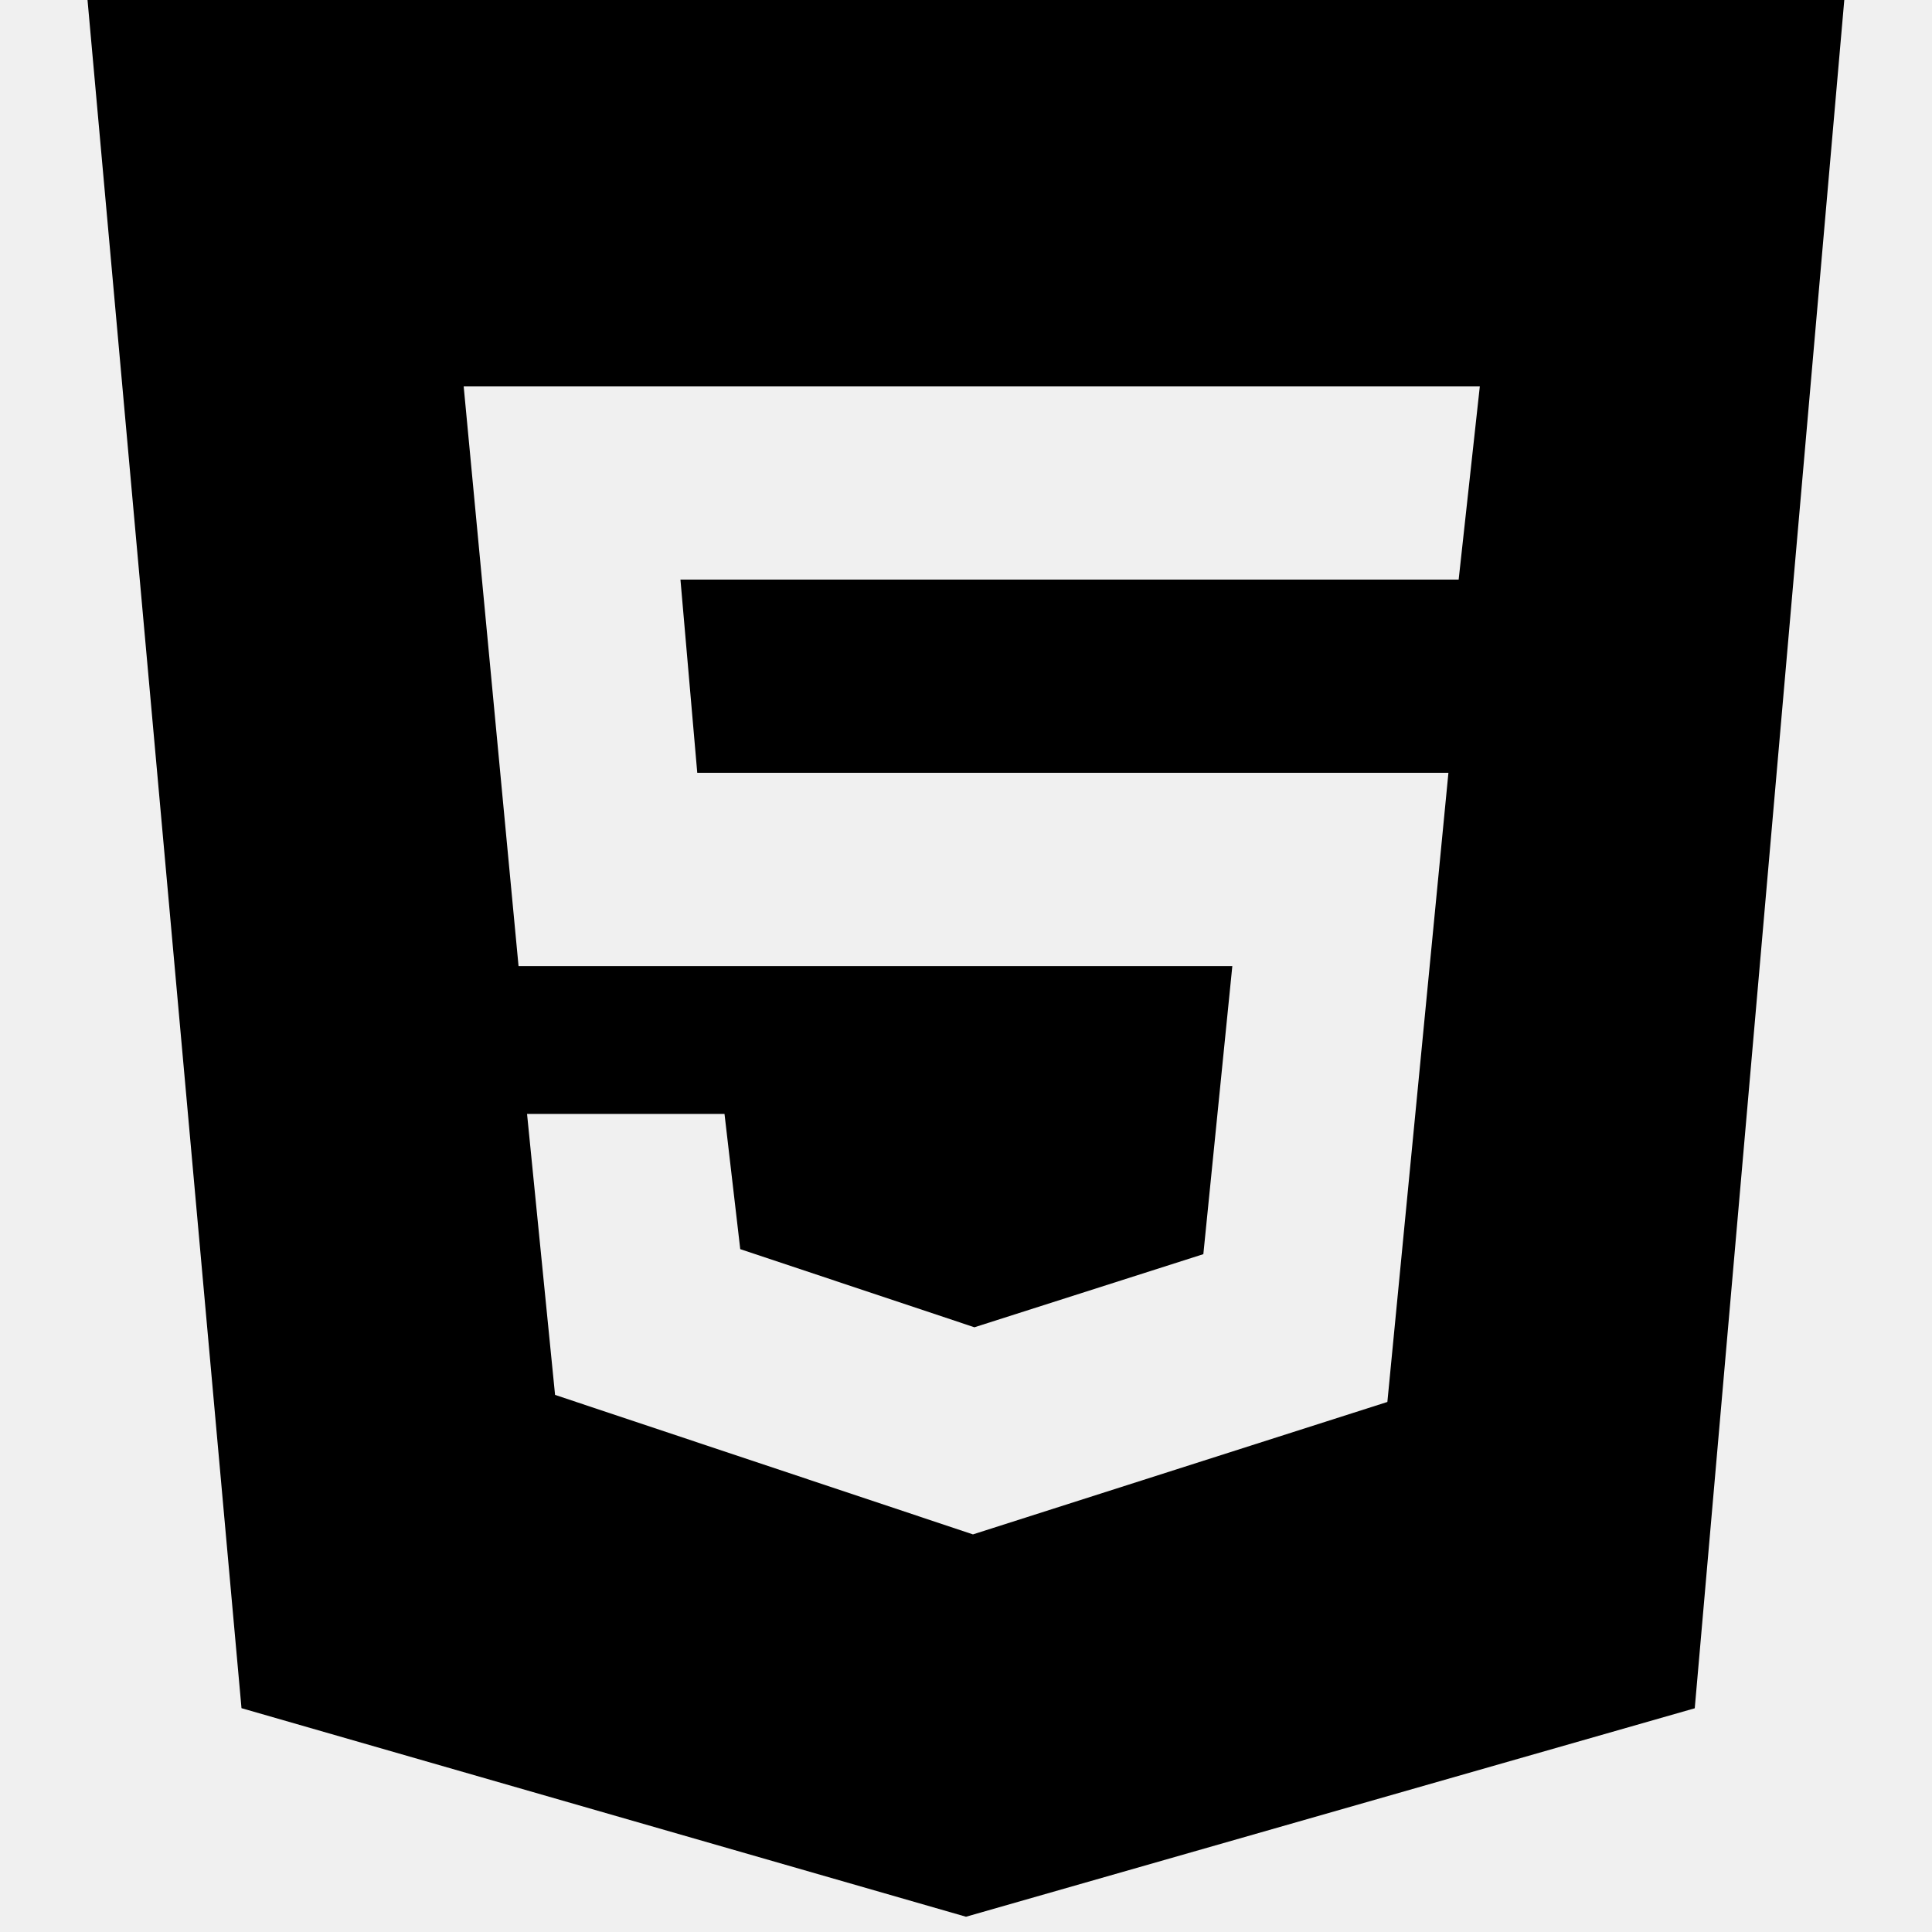
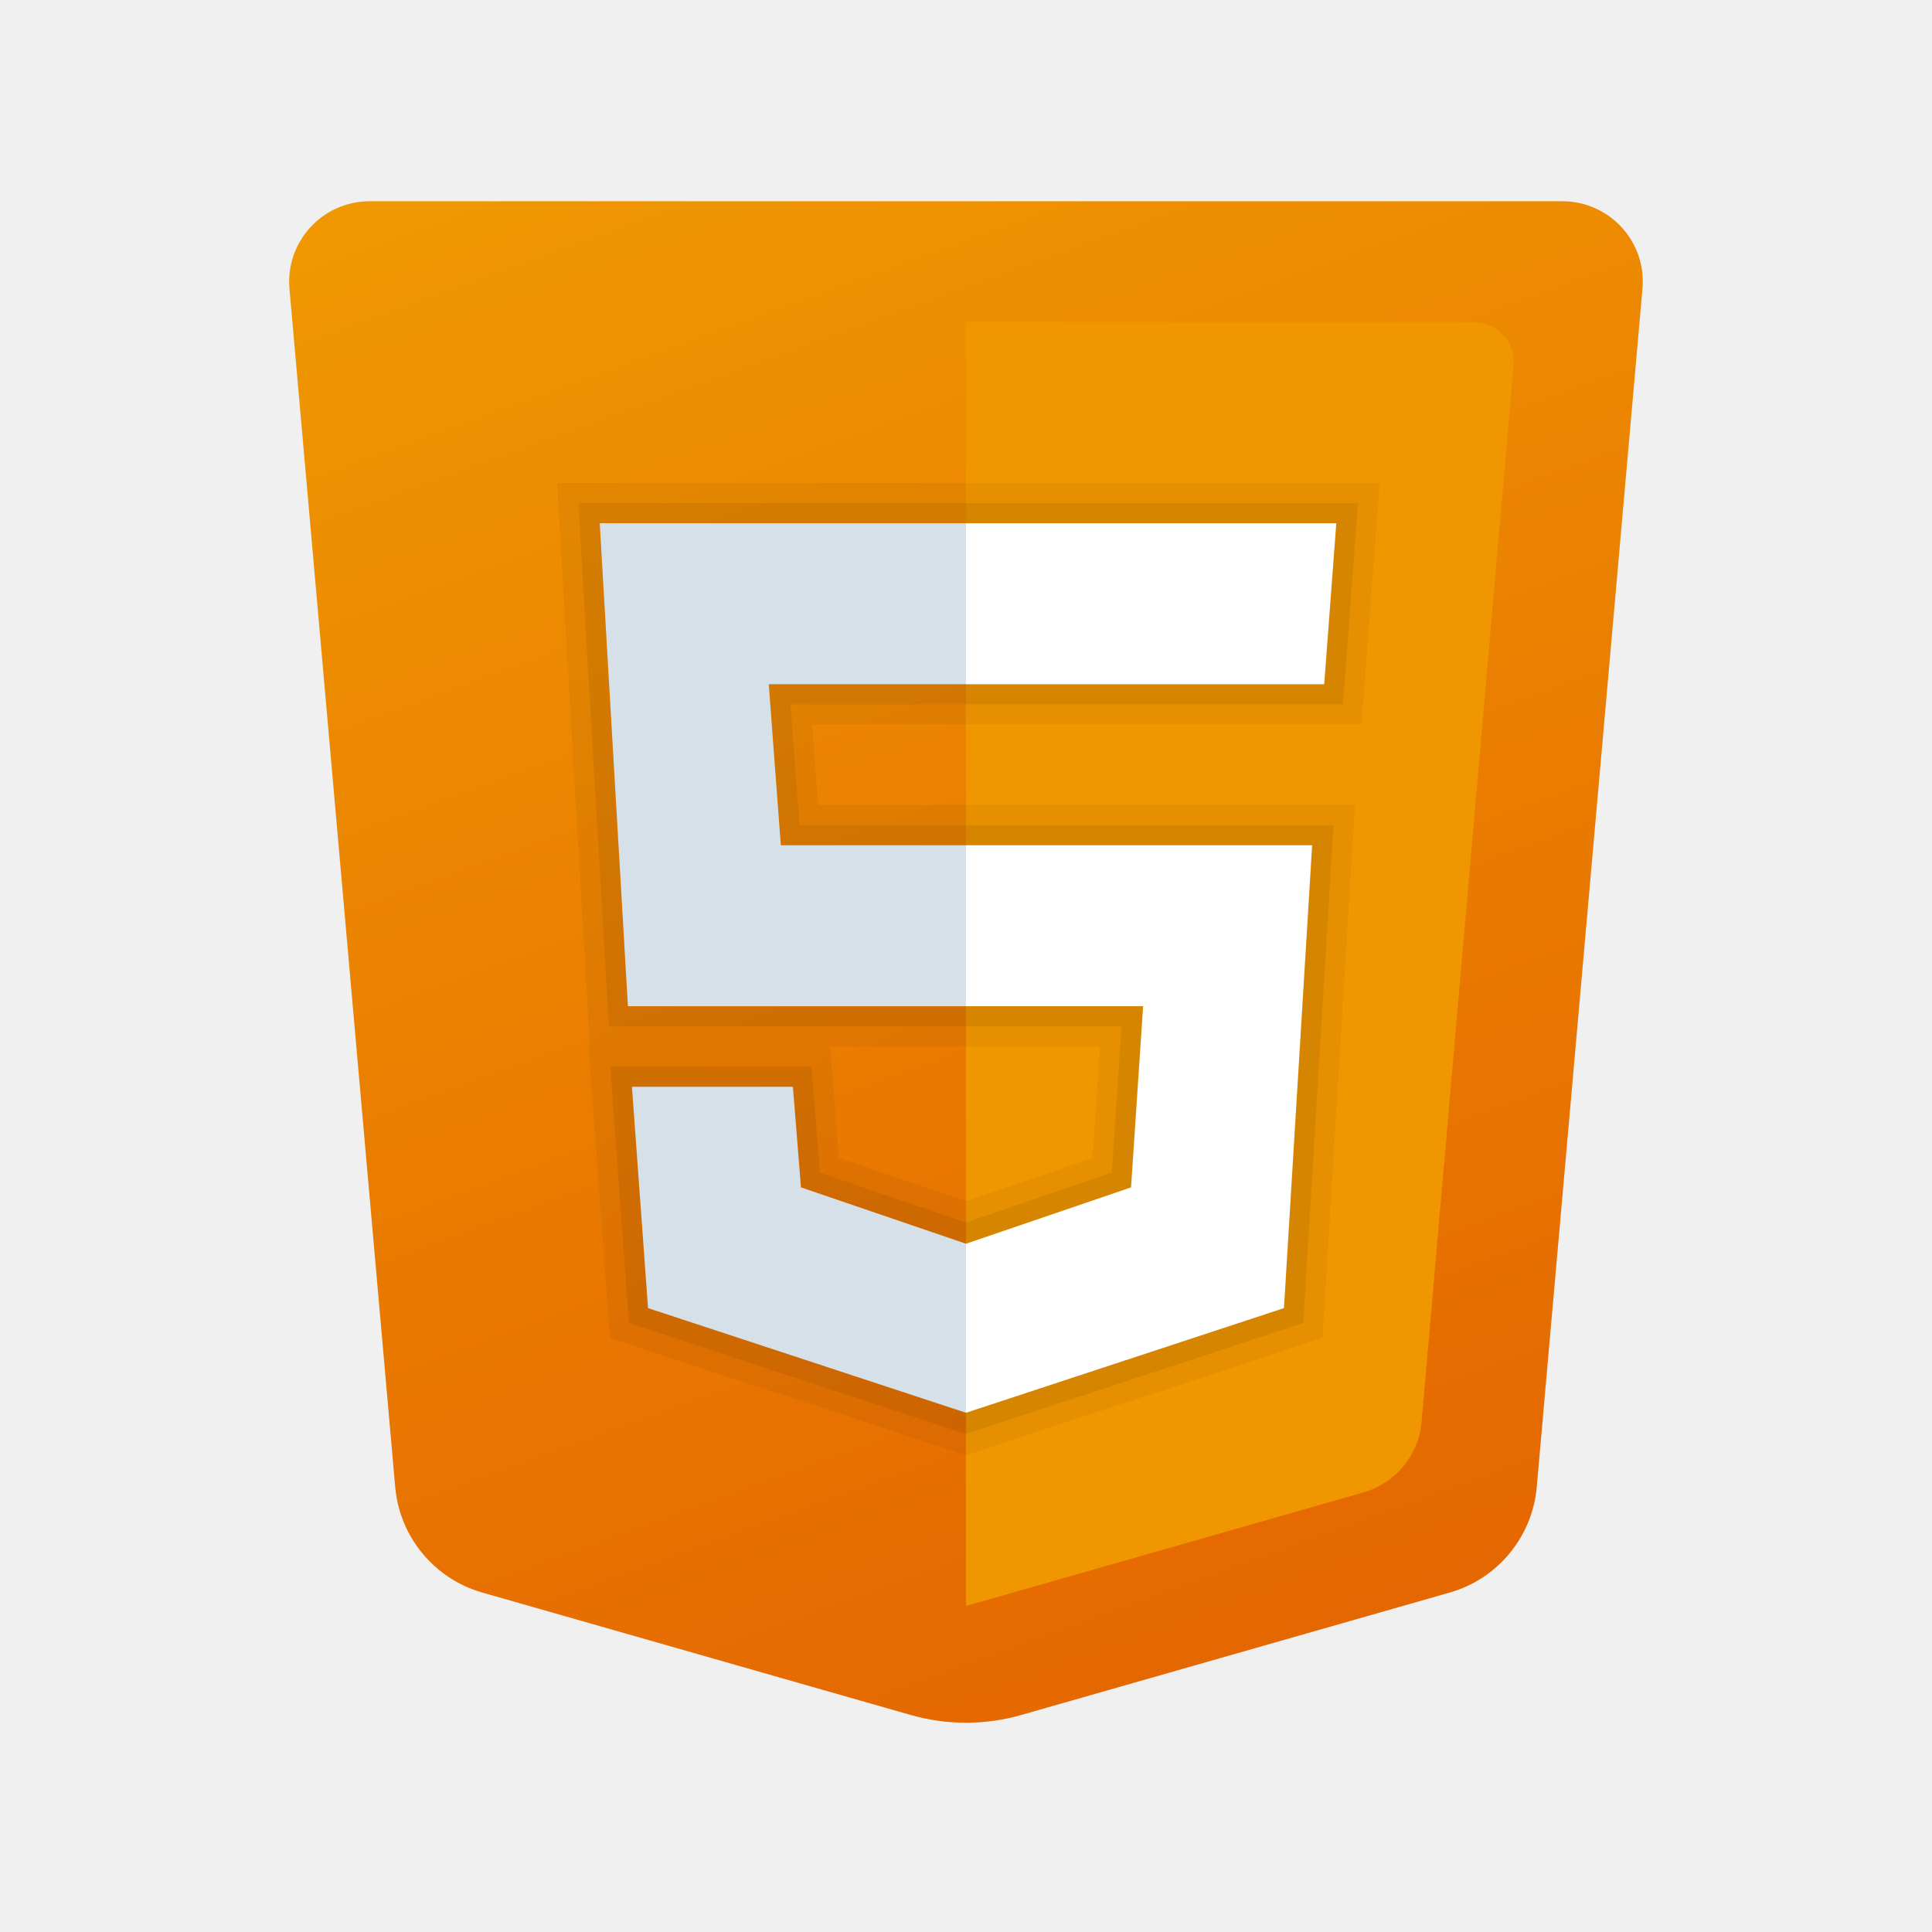
- <svg xmlns="http://www.w3.org/2000/svg" class="w-6 h-6 text-gray-800 dark:text-white" aria-hidden="true" fill="currentColor" viewBox="0 0 20 20">
-   <path d="M.906 0 2.5 17.683l7.5 2.159 7.544-2.158L19.092 0H.906ZM15.1 6H7.044l.174 2h7.776l-.632 6.513-4.29 1.371-4.326-1.444-.29-2.909H7.5l.163 1.4 2.424.809 2.37-.757.3-2.982H5.368L4.8 4h10.519L15.1 6Z" />
+ <svg xmlns="http://www.w3.org/2000/svg" x="0px" y="0px" width="100" height="100" viewBox="0 0 48 48">
+   <linearGradient id="SNASnMitCxQrIYk4GDibta_v8RpPQUwv0N8_gr1" x1="18.208" x2="34.159" y1="2.413" y2="46.236" gradientUnits="userSpaceOnUse">
+     <stop offset="0" stop-color="#f09701" />
+     <stop offset="1" stop-color="#e36001" />
+   </linearGradient>
+   <path fill="url(#SNASnMitCxQrIYk4GDibta_v8RpPQUwv0N8_gr1)" d="M7.192,7.176l2.627,29.77c0.109,1.237,0.97,2.28,2.164,2.621l10.643,3.041 c0.898,0.257,1.849,0.257,2.747,0l10.643-3.041c1.194-0.341,2.055-1.383,2.164-2.621l2.627-29.77C40.911,6.006,39.99,5,38.816,5 H9.184C8.01,5,7.089,6.006,7.192,7.176z" />
+   <path fill="#f09601" d="M24,8v31.9l9.876-2.822c0.797-0.228,1.371-0.924,1.443-1.749l2.286-26.242 C37.656,8.502,37.196,8,36.609,8H24z" />
+   <path fill="#fff" d="M24,25v-4h8.6l-0.7,11.5L24,35.1v-4.2l4.1-1.4l0.3-4.5L24,25z M32.9,17l0.3-4H24v4H32.9z" />
+   <path fill="#d6e0e9" d="M24,30.9v4.2l-7.9-2.6L15.7,27h4l0.2,2.5L24,30.9z M19.1,17H24v-4h-9.1l0.7,12H24v-4h-4.6L19.1,17z" />
+   <path d="M33.2,13l-0.3,4H24h-4.9l0.3,4H24h8.6l-0.7,11.5L24,35.1l-7.9-2.6L15.7,27h4l0.2,2.5l4.1,1.4l4.1-1.4l0.3-4.5H24h-8.4 l-0.7-12H24H33.2 M34.278,12H33.2H24h-9.1h-1.06l0.062,1.058l0.7,12L14.657,26h-0.032l0.078,1.073l0.4,5.5l0.049,0.668 l0.636,0.209l7.9,2.6L24,36.153l0.313-0.103l7.9-2.6l0.644-0.212l0.041-0.677l0.7-11.5L33.663,20H32.6H24h-3.672l-0.15-2H24h8.9 h0.928l0.069-0.925l0.3-4L34.278,12L34.278,12z M20.623,26H24h3.331l-0.185,2.769L24,29.843l-3.156-1.077l-0.148-1.846L20.623,26 L20.623,26z" opacity=".05" />
+   <path d="M33.2,13l-0.3,4H24h-4.9l0.3,4H24h8.6l-0.7,11.5L24,35.1l-7.9-2.6L15.7,27h4l0.2,2.5l4.1,1.4l4.1-1.4l0.3-4.5H24h-8.4 l-0.7-12H24H33.2 M33.739,12.5H33.2H24h-9.1h-0.53l0.031,0.529l0.7,12l0.027,0.471H15.6H24h3.866l-0.242,3.634L24,30.372 l-3.628-1.239l-0.174-2.173l-0.037-0.46H19.7h-4h-0.538l0.039,0.536l0.4,5.5l0.024,0.334l0.318,0.105l7.9,2.6L24,35.626 l0.156-0.051l7.9-2.6l0.322-0.106l0.021-0.339l0.7-11.5l0.032-0.53H32.6H24h-4.136l-0.225-3H24h8.9h0.464l0.035-0.463l0.3-4 L33.739,12.5L33.739,12.5z" opacity=".07" />
</svg>
